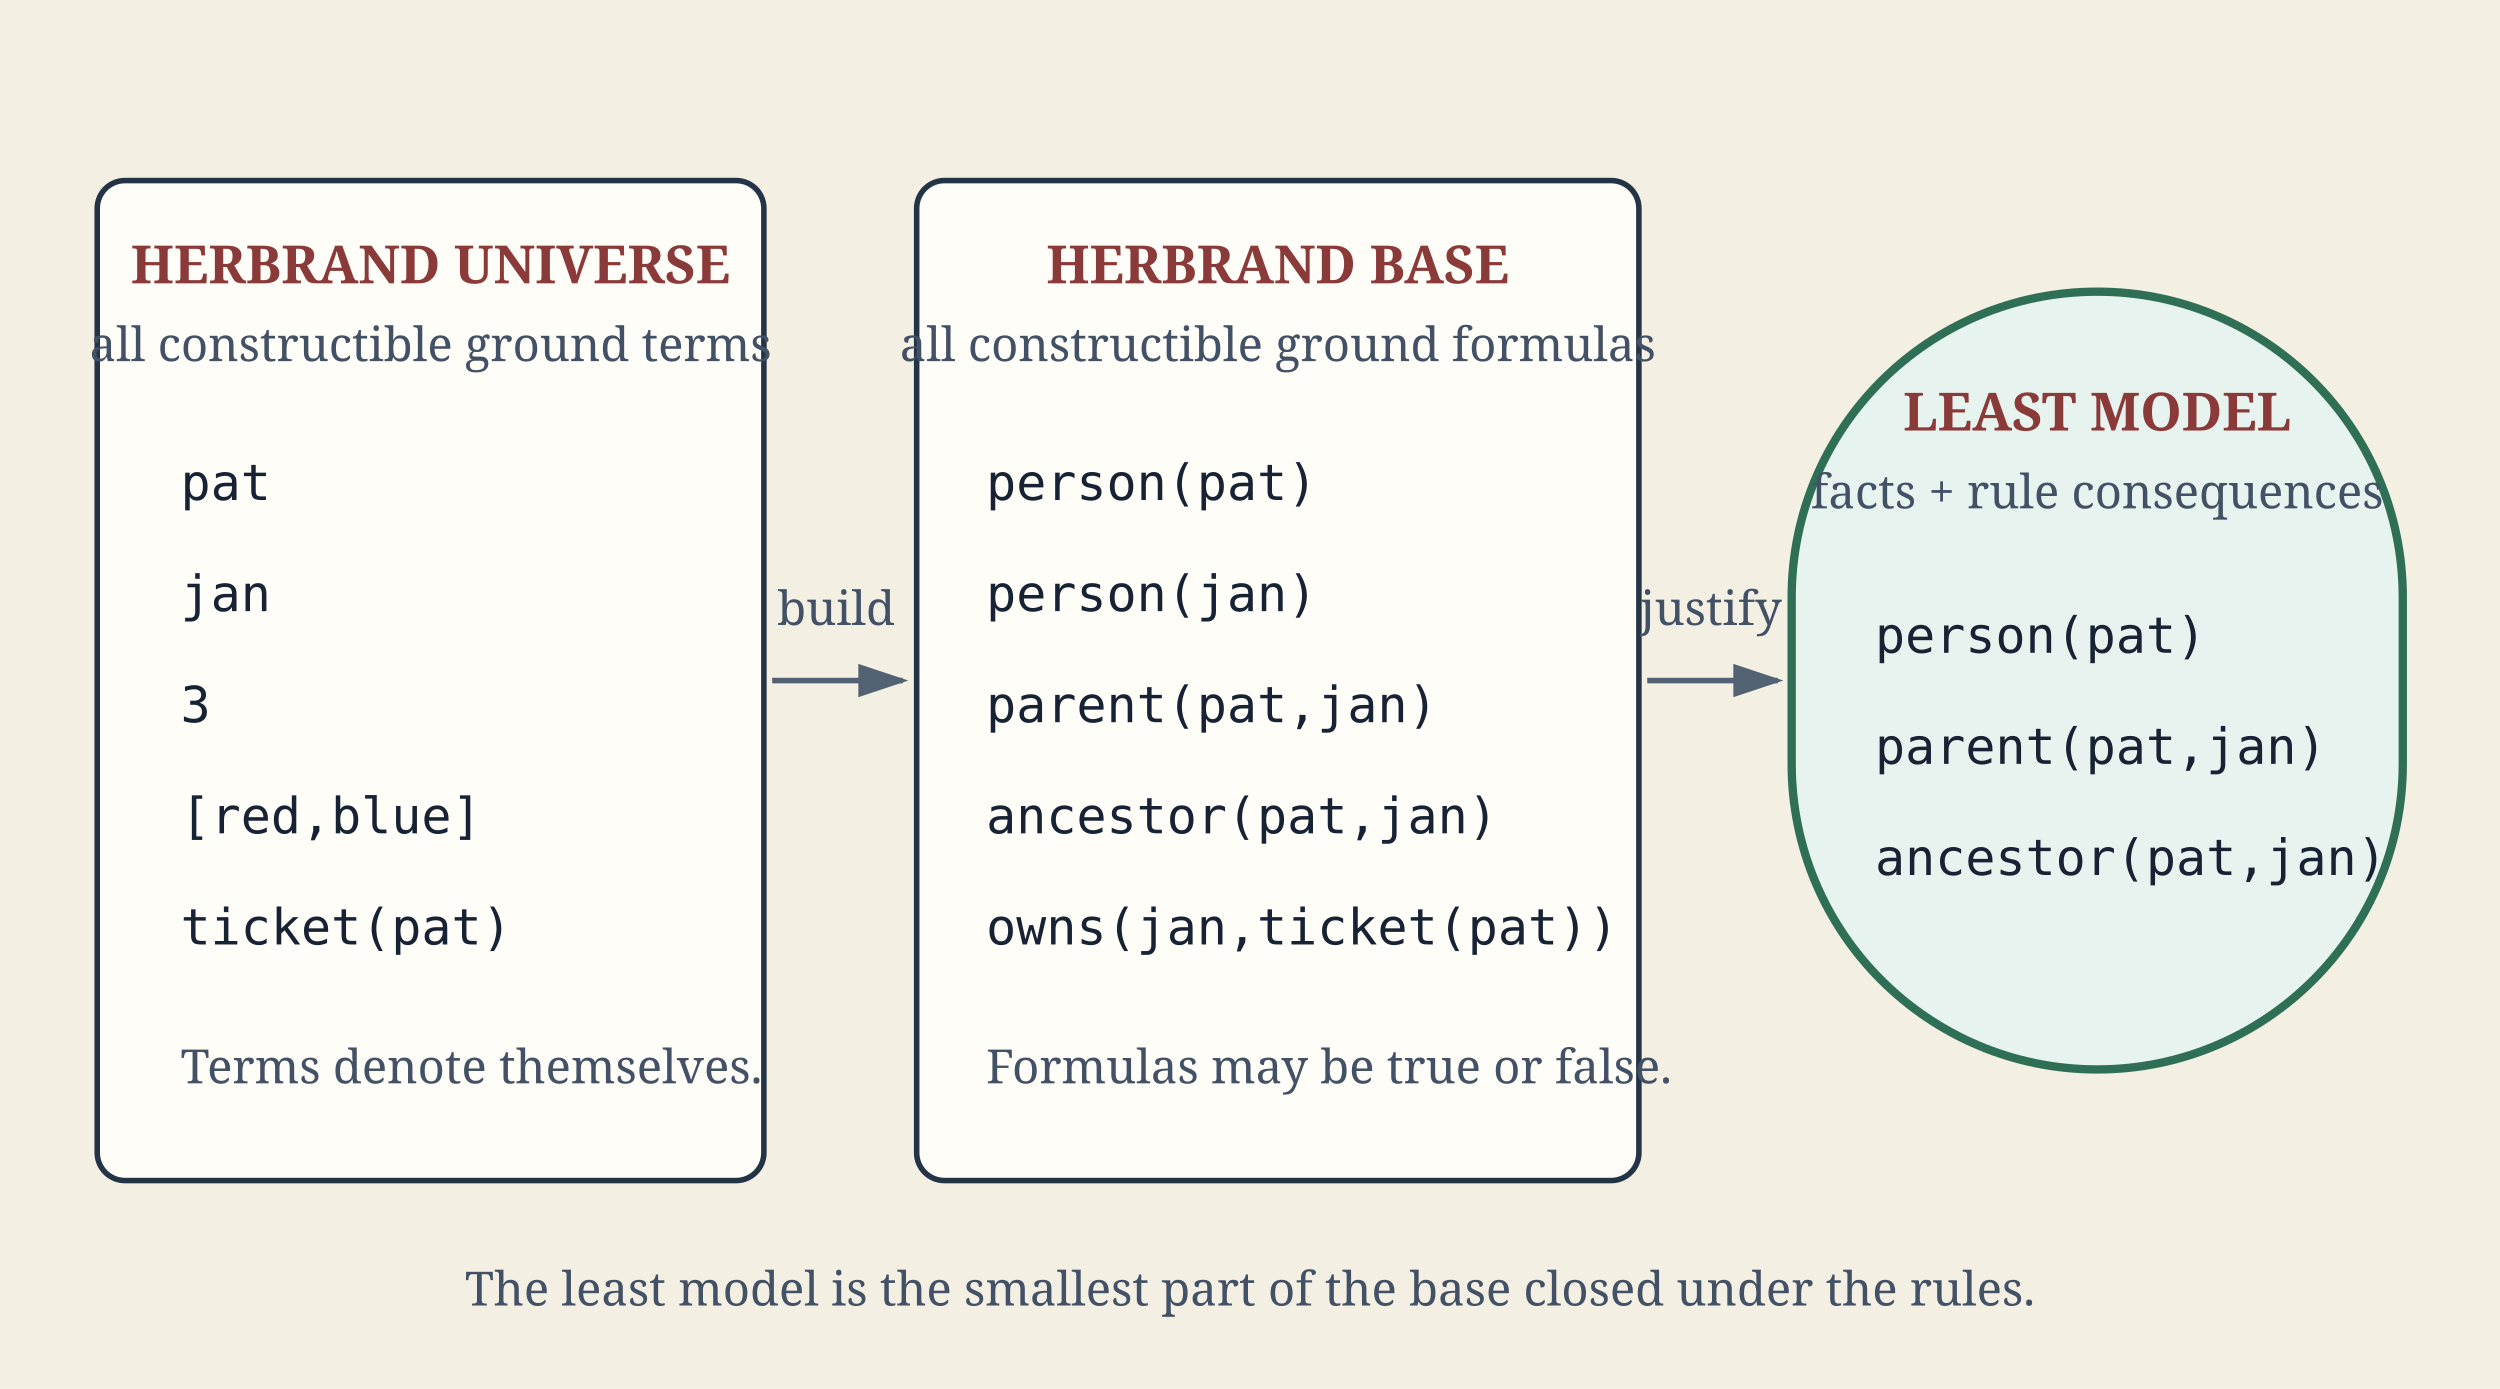
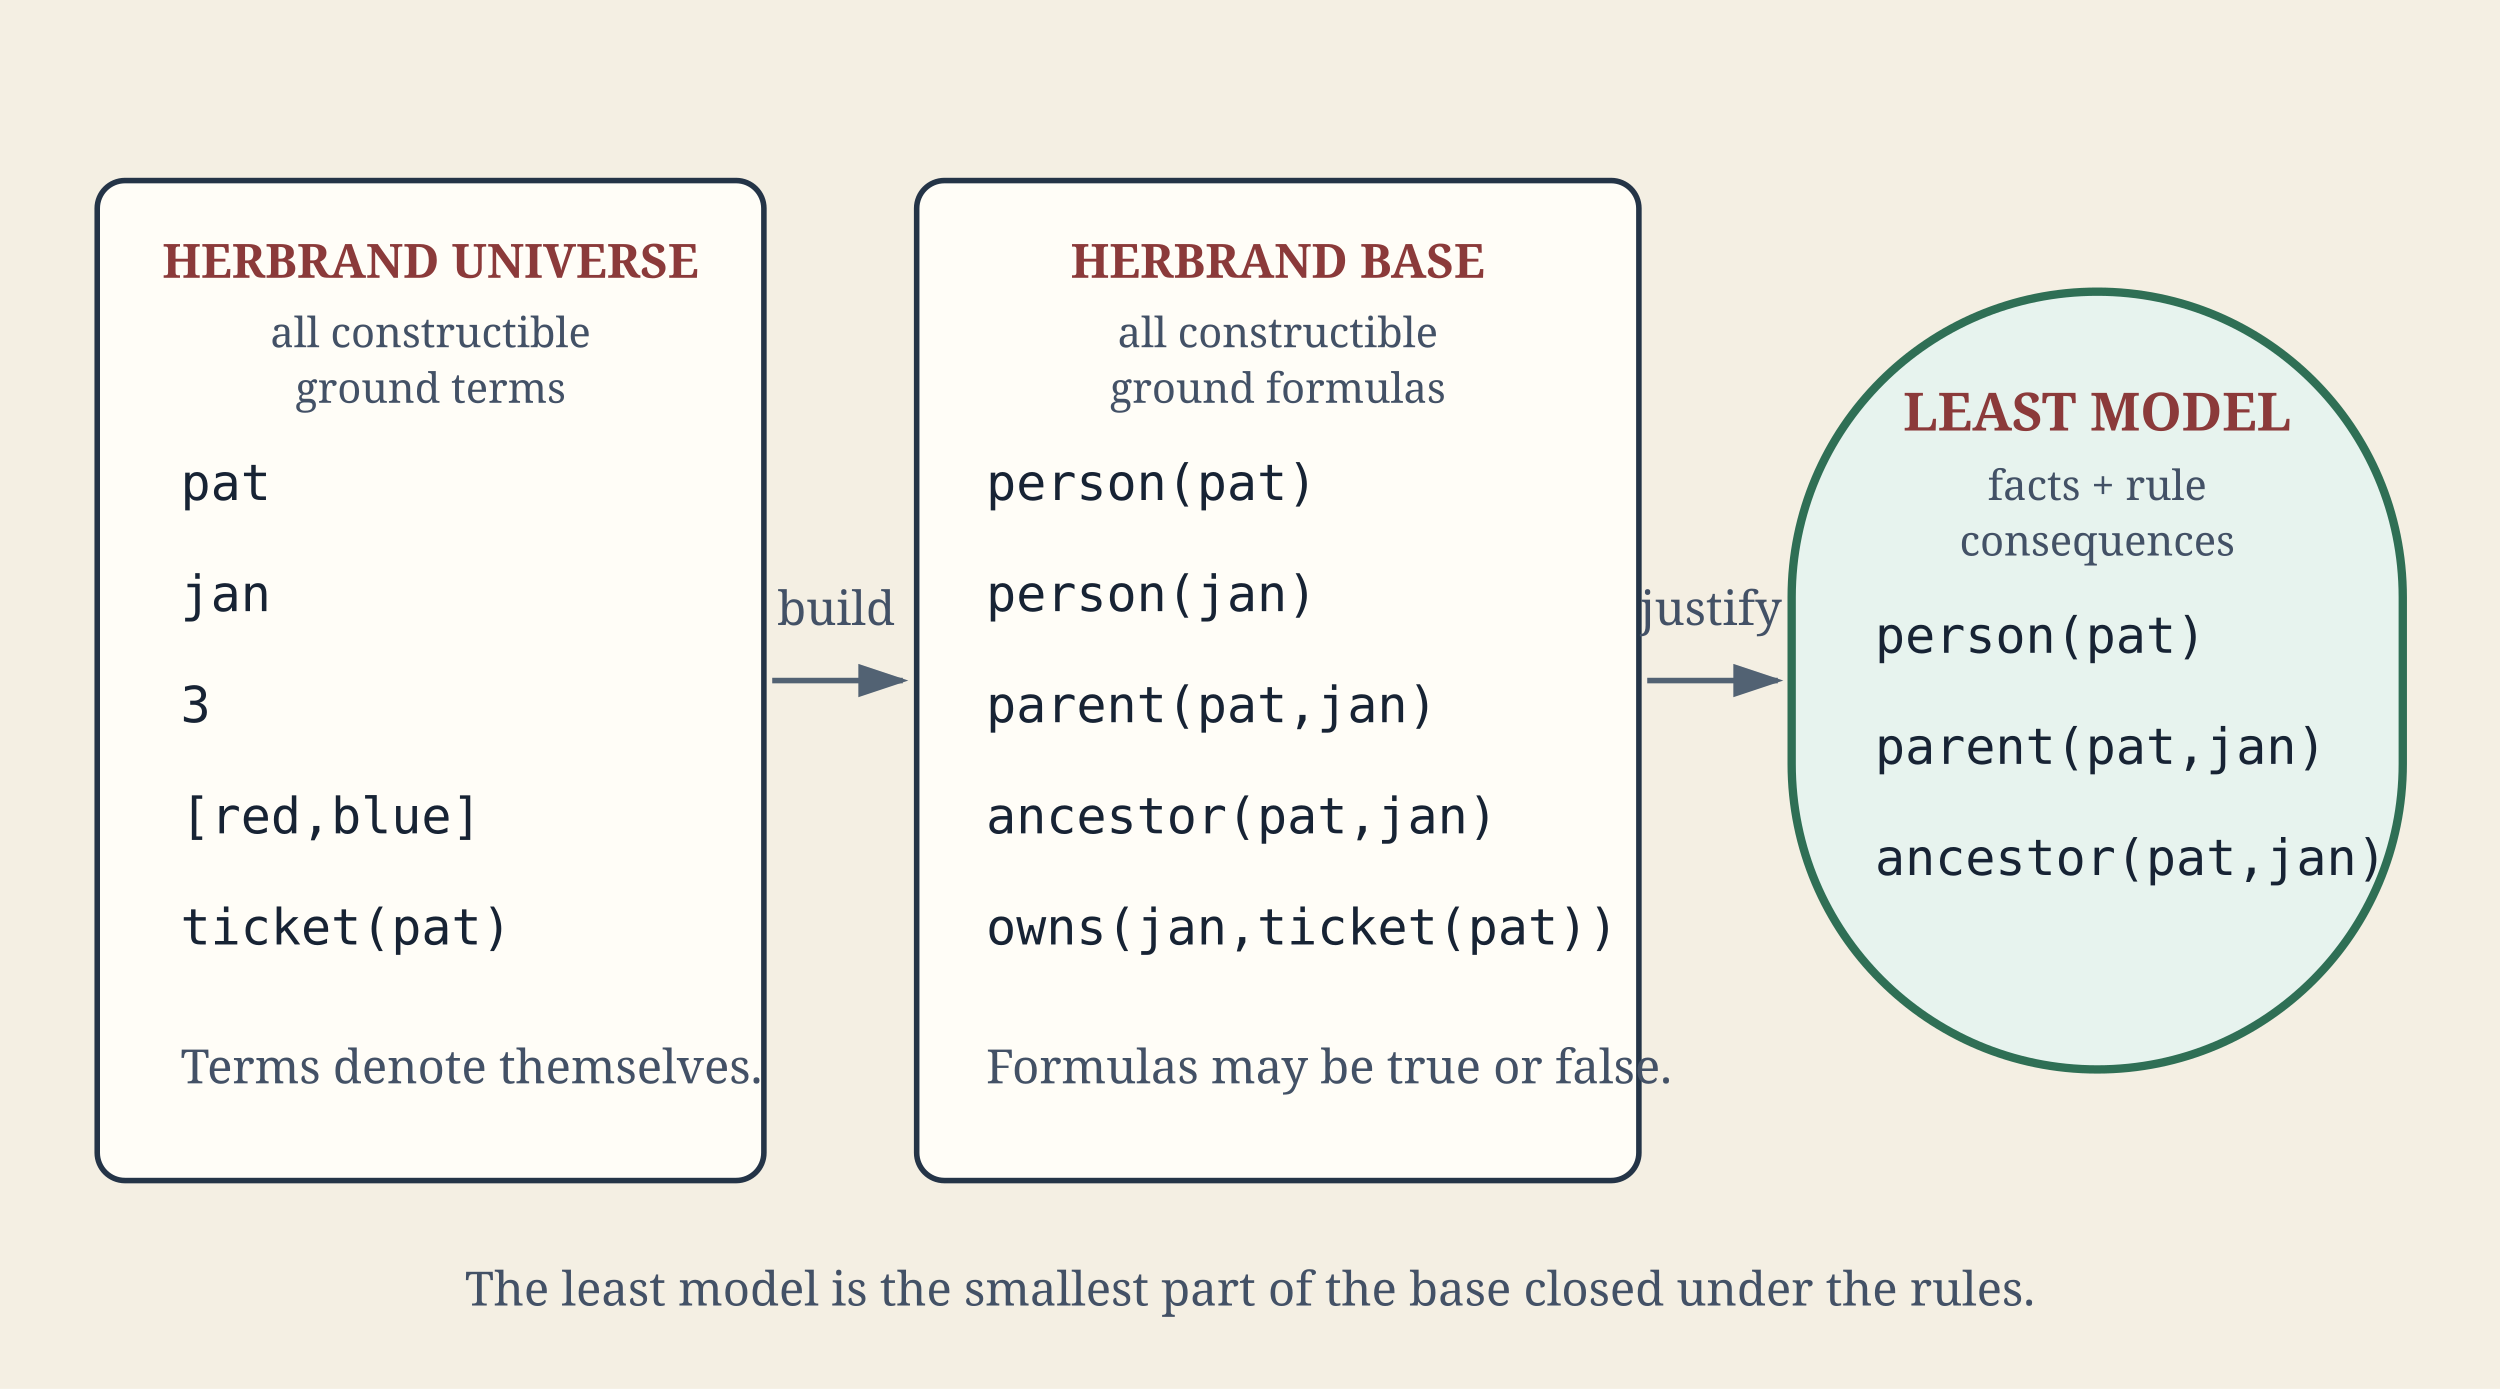
<svg xmlns="http://www.w3.org/2000/svg" width="900" height="500" viewBox="0 0 900 500" role="img" aria-labelledby="title desc">
  <defs>
    <marker id="arrow" markerWidth="10" markerHeight="10" refX="8" refY="3" orient="auto">
      <path d="M0,0 L0,6 L9,3 z" fill="#526273" />
    </marker>
    <style>
      .box{fill:#fffdf7;stroke:#243447;stroke-width:2}
      .model{fill:#e7f3ee;stroke:#2f6f55;stroke-width:3}
      .title{fill:#8b3a3a;font:bold 19px Georgia,serif}
+       .box-title{fill:#8b3a3a;font:bold 17px Georgia,serif}
+       .box-sub{fill:#435166;font:15px Georgia,serif}
      .text{fill:#172334;font:18px ui-monospace,SFMono-Regular,Consolas,monospace}
      .prose{fill:#435166;font:17px Georgia,serif}
      .line{stroke:#526273;stroke-width:2;fill:none;marker-end:url(#arrow)}
    </style>
  </defs>
  <rect width="900" height="500" fill="#f4efe3" />
  <rect class="box" x="35" y="65" width="240" height="360" rx="10" />
-   <text class="title" x="155" y="102" text-anchor="middle">HERBRAND UNIVERSE</text>
-   <text class="prose" x="155" y="130" text-anchor="middle">all constructible ground terms</text>
+   <text class="box-title" x="155" y="100" text-anchor="middle">HERBRAND UNIVERSE</text>
+   <text class="box-sub" x="155" y="125" text-anchor="middle">all constructible</text>
+   <text class="box-sub" x="155" y="145" text-anchor="middle">ground terms</text>
  <text class="text" x="65" y="180">pat</text>
  <text class="text" x="65" y="220">jan</text>
  <text class="text" x="65" y="260">3</text>
  <text class="text" x="65" y="300">[red,blue]</text>
  <text class="text" x="65" y="340">ticket(pat)</text>
  <text class="prose" x="65" y="390">Terms denote themselves.</text>
  <rect class="box" x="330" y="65" width="260" height="360" rx="10" />
-   <text class="title" x="460" y="102" text-anchor="middle">HERBRAND BASE</text>
-   <text class="prose" x="460" y="130" text-anchor="middle">all constructible ground formulas</text>
+   <text class="box-title" x="460" y="100" text-anchor="middle">HERBRAND BASE</text>
+   <text class="box-sub" x="460" y="125" text-anchor="middle">all constructible</text>
+   <text class="box-sub" x="460" y="145" text-anchor="middle">ground formulas</text>
  <text class="text" x="355" y="180">person(pat)</text>
  <text class="text" x="355" y="220">person(jan)</text>
  <text class="text" x="355" y="260">parent(pat,jan)</text>
  <text class="text" x="355" y="300">ancestor(pat,jan)</text>
  <text class="text" x="355" y="340">owns(jan,ticket(pat))</text>
  <text class="prose" x="355" y="390">Formulas may be true or false.</text>
  <rect class="model" x="645" y="105" width="220" height="280" rx="110" />
  <text class="title" x="755" y="155" text-anchor="middle">LEAST MODEL</text>
-   <text class="prose" x="755" y="183" text-anchor="middle">facts + rule consequences</text>
+   <text class="box-sub" x="755" y="180" text-anchor="middle">facts + rule</text>
+   <text class="box-sub" x="755" y="200" text-anchor="middle">consequences</text>
  <text class="text" x="675" y="235">person(pat)</text>
  <text class="text" x="675" y="275">parent(pat,jan)</text>
  <text class="text" x="675" y="315">ancestor(pat,jan)</text>
  <path class="line" d="M278 245 L325 245" />
  <path class="line" d="M593 245 L640 245" />
  <text class="prose" x="301" y="225" text-anchor="middle">build</text>
  <text class="prose" x="616" y="225" text-anchor="middle">justify</text>
  <text class="prose" x="450" y="470" text-anchor="middle">The least model is the smallest part of the base closed under the rules.</text>
</svg>
